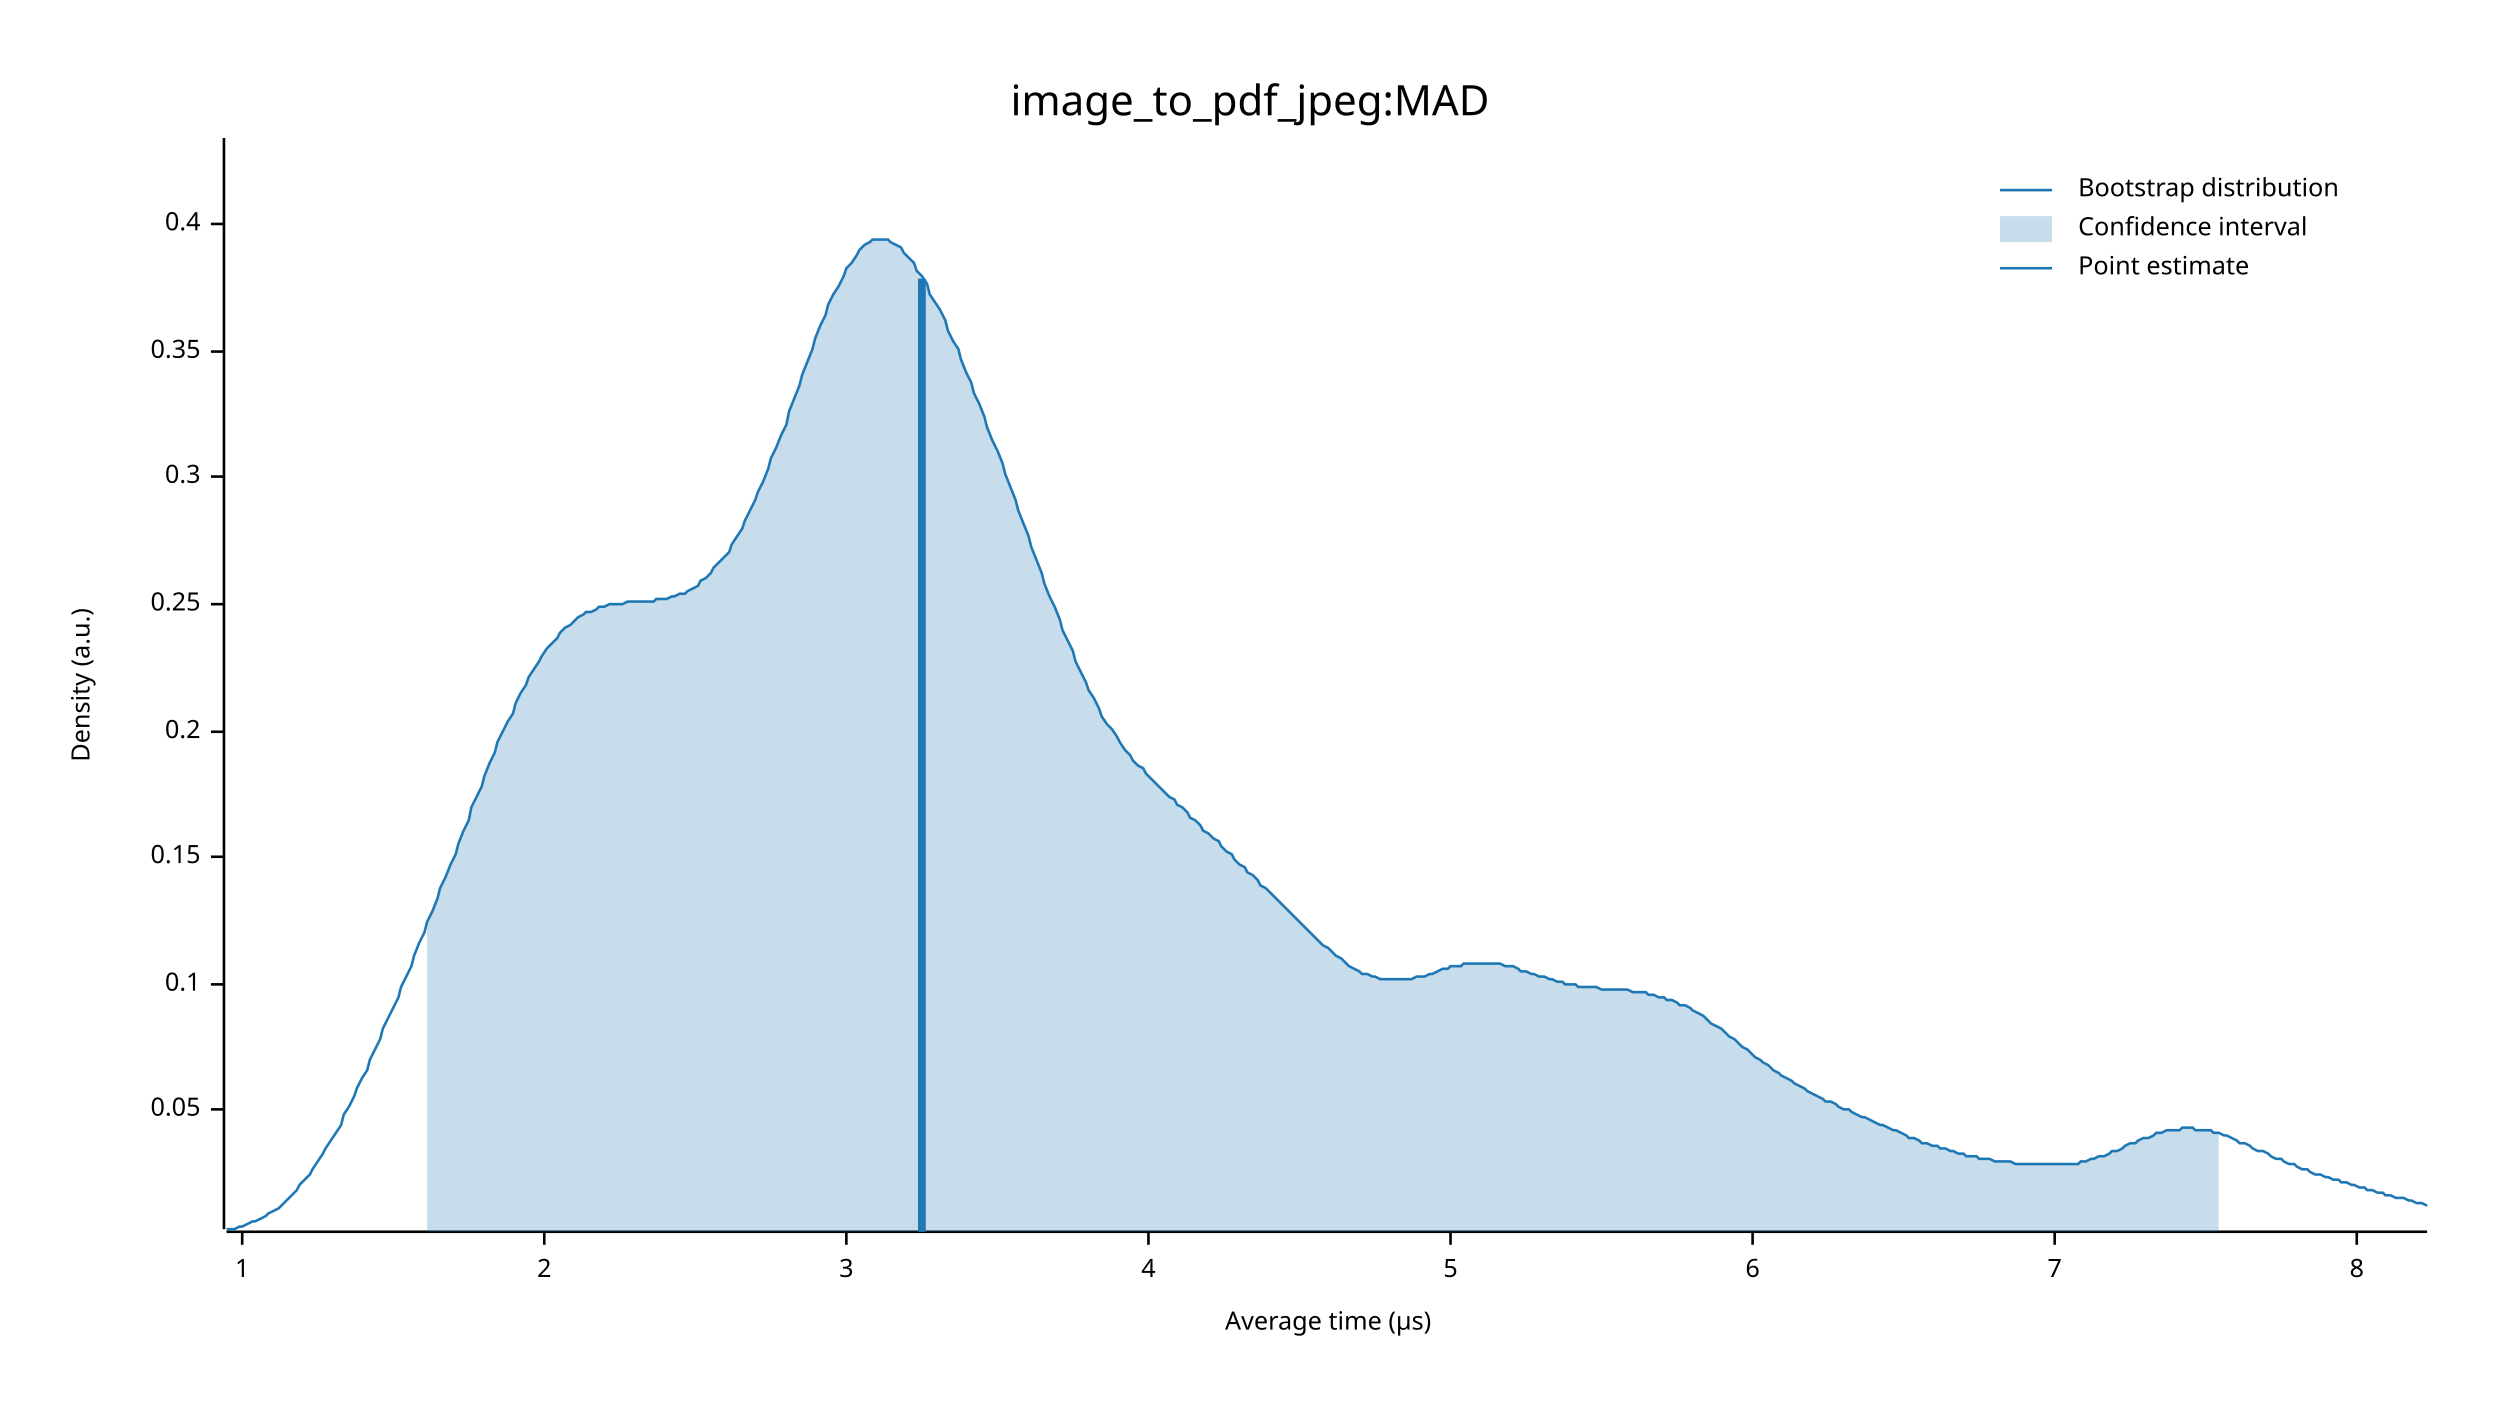
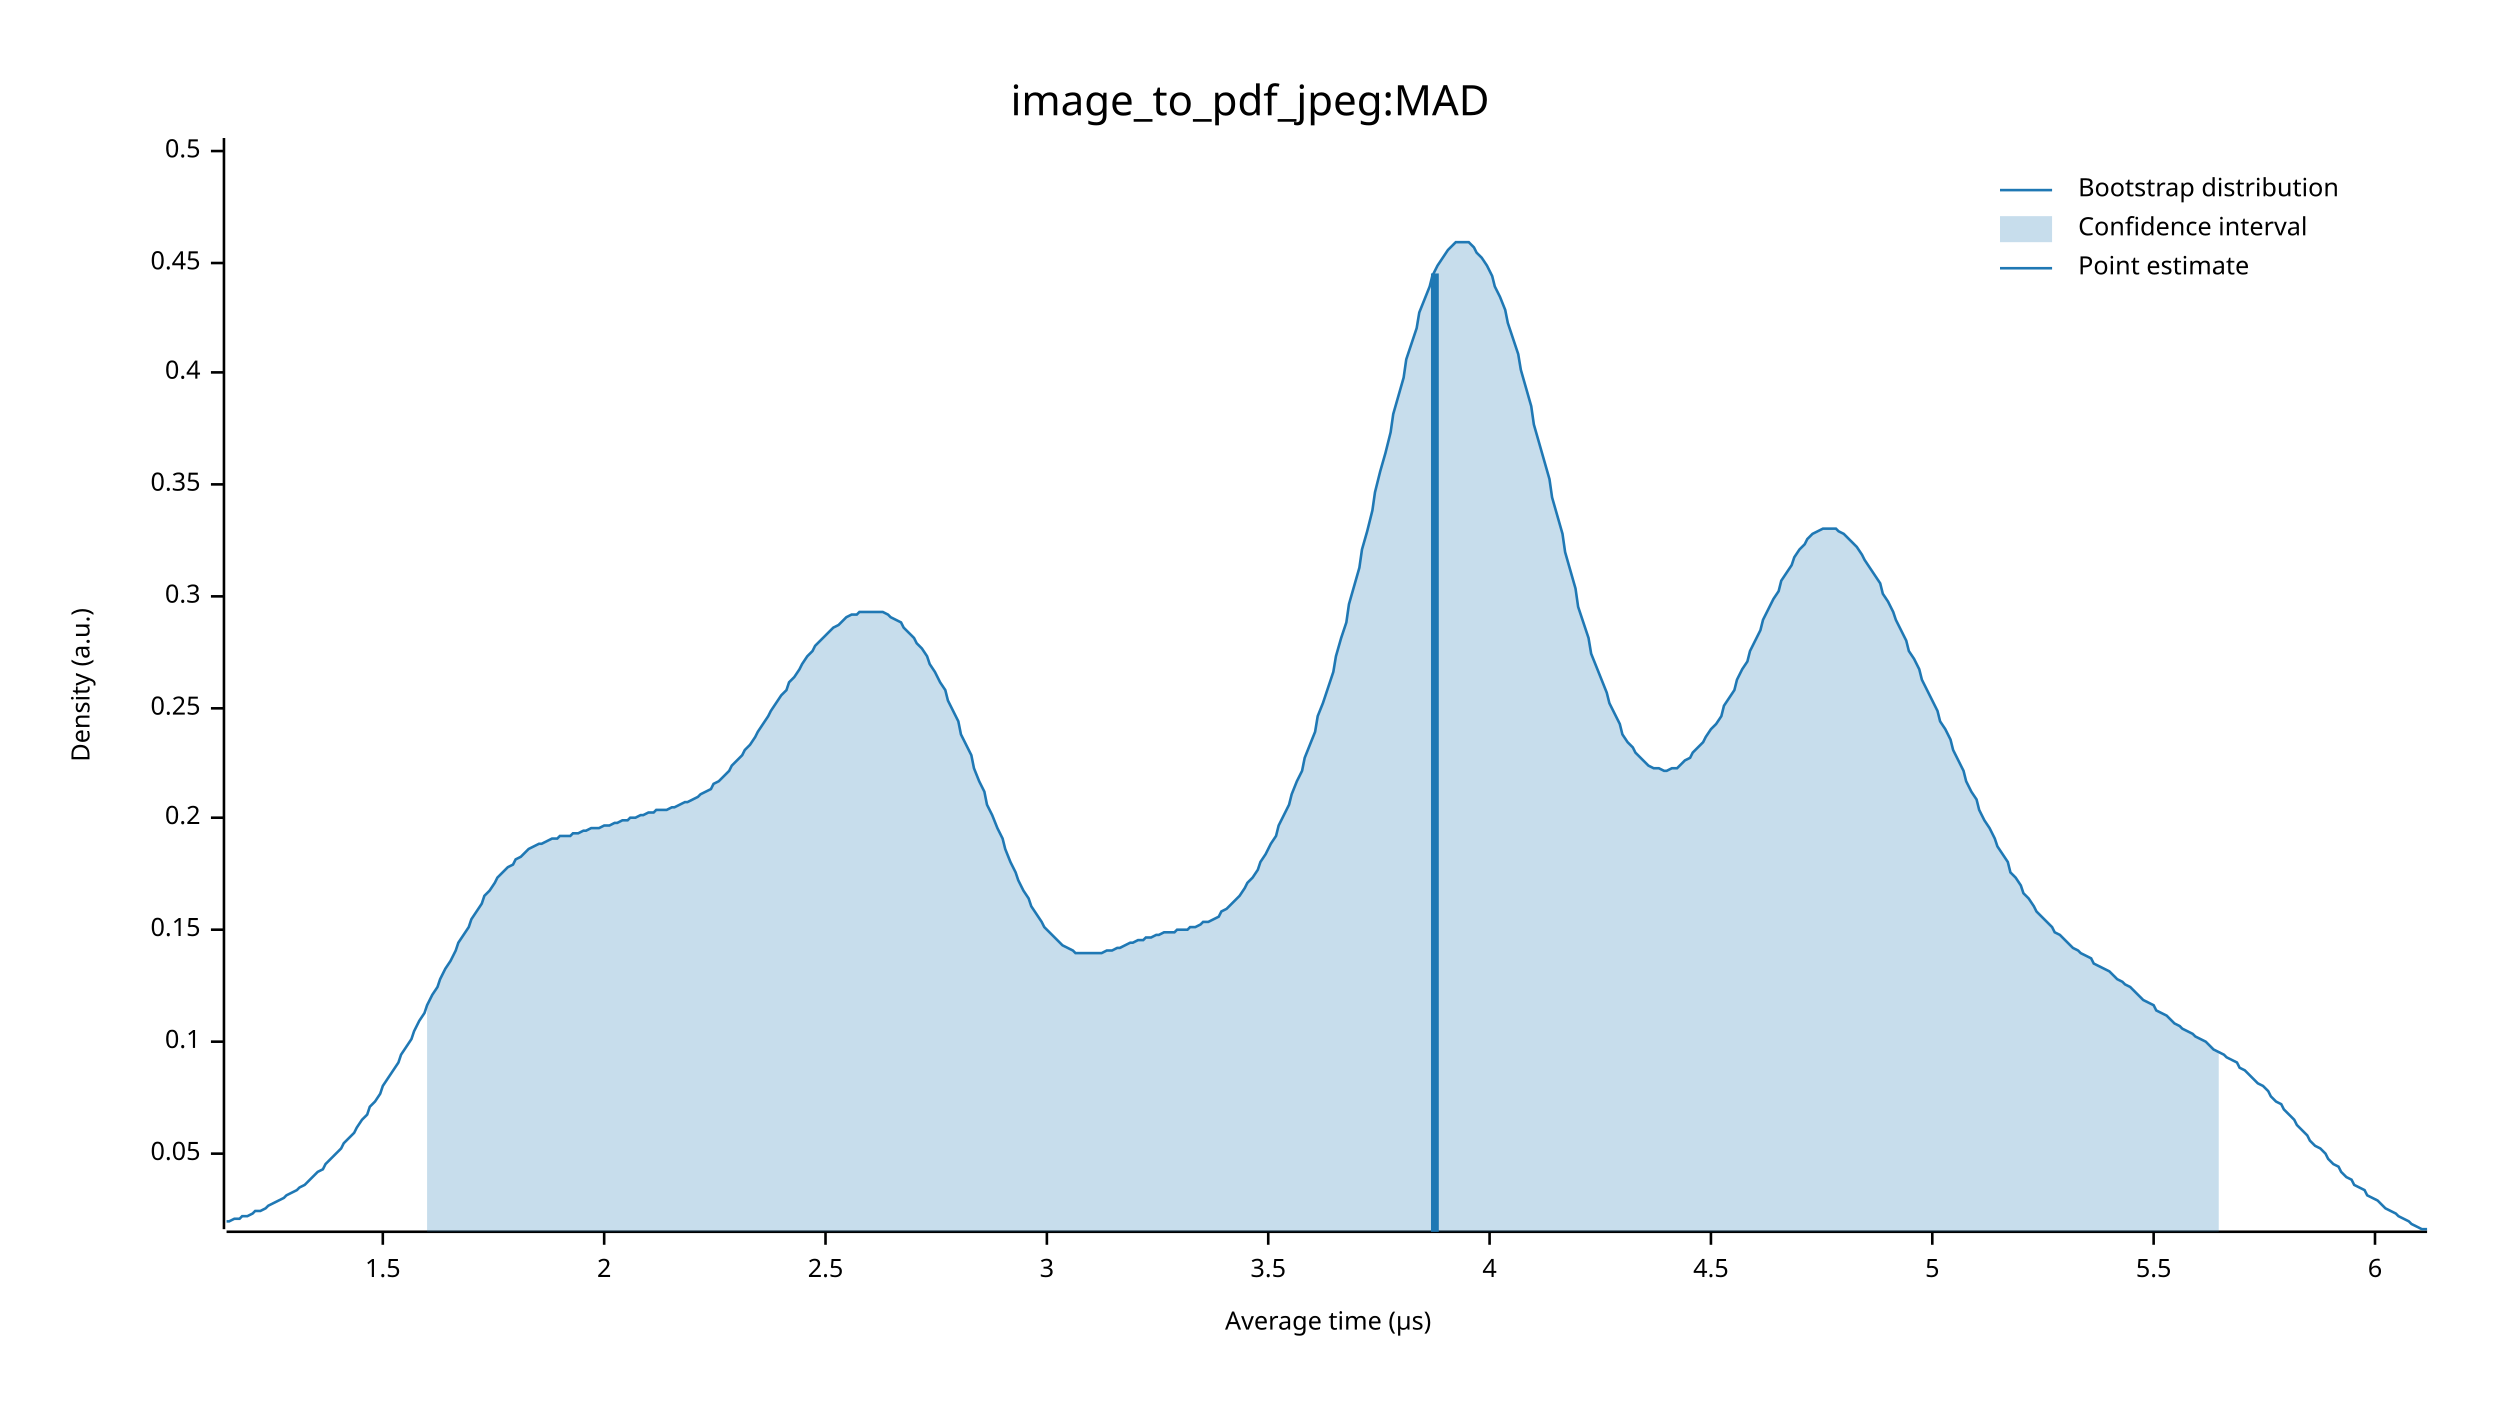
<svg xmlns="http://www.w3.org/2000/svg" width="960" height="540" viewBox="0 0 960 540">
  <text x="480" y="32" dy="0.76em" text-anchor="middle" font-family="sans-serif" font-size="16.129" opacity="1" fill="#000000">
image_to_pdf_jpeg:MAD
</text>
  <text x="27" y="263" dy="0.76em" text-anchor="middle" font-family="sans-serif" font-size="9.677" opacity="1" fill="#000000" transform="rotate(270, 27, 263)">
Density (a.u.)
</text>
  <text x="510" y="513" dy="-0.5ex" text-anchor="middle" font-family="sans-serif" font-size="9.677" opacity="1" fill="#000000">
Average time (µs)
</text>
  <polyline fill="none" opacity="1" stroke="#000000" stroke-width="1" points="86,53 86,472 " />
-   <text x="77" y="426" dy="0.5ex" text-anchor="end" font-family="sans-serif" font-size="9.677" opacity="1" fill="#000000">
+   <text x="77" y="443" dy="0.5ex" text-anchor="end" font-family="sans-serif" font-size="9.677" opacity="1" fill="#000000">
0.05
</text>
-   <polyline fill="none" opacity="1" stroke="#000000" stroke-width="1" points="81,426 86,426 " />
-   <text x="77" y="378" dy="0.5ex" text-anchor="end" font-family="sans-serif" font-size="9.677" opacity="1" fill="#000000">
+   <polyline fill="none" opacity="1" stroke="#000000" stroke-width="1" points="81,443 86,443 " />
+   <text x="77" y="400" dy="0.5ex" text-anchor="end" font-family="sans-serif" font-size="9.677" opacity="1" fill="#000000">
0.1
</text>
-   <polyline fill="none" opacity="1" stroke="#000000" stroke-width="1" points="81,378 86,378 " />
-   <text x="77" y="329" dy="0.5ex" text-anchor="end" font-family="sans-serif" font-size="9.677" opacity="1" fill="#000000">
+   <polyline fill="none" opacity="1" stroke="#000000" stroke-width="1" points="81,400 86,400 " />
+   <text x="77" y="357" dy="0.5ex" text-anchor="end" font-family="sans-serif" font-size="9.677" opacity="1" fill="#000000">
0.15
</text>
-   <polyline fill="none" opacity="1" stroke="#000000" stroke-width="1" points="81,329 86,329 " />
-   <text x="77" y="281" dy="0.5ex" text-anchor="end" font-family="sans-serif" font-size="9.677" opacity="1" fill="#000000">
+   <polyline fill="none" opacity="1" stroke="#000000" stroke-width="1" points="81,357 86,357 " />
+   <text x="77" y="314" dy="0.5ex" text-anchor="end" font-family="sans-serif" font-size="9.677" opacity="1" fill="#000000">
0.2
</text>
-   <polyline fill="none" opacity="1" stroke="#000000" stroke-width="1" points="81,281 86,281 " />
-   <text x="77" y="232" dy="0.5ex" text-anchor="end" font-family="sans-serif" font-size="9.677" opacity="1" fill="#000000">
+   <polyline fill="none" opacity="1" stroke="#000000" stroke-width="1" points="81,314 86,314 " />
+   <text x="77" y="272" dy="0.5ex" text-anchor="end" font-family="sans-serif" font-size="9.677" opacity="1" fill="#000000">
0.25
</text>
-   <polyline fill="none" opacity="1" stroke="#000000" stroke-width="1" points="81,232 86,232 " />
-   <text x="77" y="183" dy="0.5ex" text-anchor="end" font-family="sans-serif" font-size="9.677" opacity="1" fill="#000000">
+   <polyline fill="none" opacity="1" stroke="#000000" stroke-width="1" points="81,272 86,272 " />
+   <text x="77" y="229" dy="0.5ex" text-anchor="end" font-family="sans-serif" font-size="9.677" opacity="1" fill="#000000">
0.3
</text>
-   <polyline fill="none" opacity="1" stroke="#000000" stroke-width="1" points="81,183 86,183 " />
-   <text x="77" y="135" dy="0.5ex" text-anchor="end" font-family="sans-serif" font-size="9.677" opacity="1" fill="#000000">
+   <polyline fill="none" opacity="1" stroke="#000000" stroke-width="1" points="81,229 86,229 " />
+   <text x="77" y="186" dy="0.5ex" text-anchor="end" font-family="sans-serif" font-size="9.677" opacity="1" fill="#000000">
0.35
</text>
-   <polyline fill="none" opacity="1" stroke="#000000" stroke-width="1" points="81,135 86,135 " />
-   <text x="77" y="86" dy="0.5ex" text-anchor="end" font-family="sans-serif" font-size="9.677" opacity="1" fill="#000000">
+   <polyline fill="none" opacity="1" stroke="#000000" stroke-width="1" points="81,186 86,186 " />
+   <text x="77" y="143" dy="0.5ex" text-anchor="end" font-family="sans-serif" font-size="9.677" opacity="1" fill="#000000">
0.4
</text>
-   <polyline fill="none" opacity="1" stroke="#000000" stroke-width="1" points="81,86 86,86 " />
+   <polyline fill="none" opacity="1" stroke="#000000" stroke-width="1" points="81,143 86,143 " />
+   <text x="77" y="101" dy="0.5ex" text-anchor="end" font-family="sans-serif" font-size="9.677" opacity="1" fill="#000000">
+ 0.45
+ </text>
+   <polyline fill="none" opacity="1" stroke="#000000" stroke-width="1" points="81,101 86,101 " />
+   <text x="77" y="58" dy="0.5ex" text-anchor="end" font-family="sans-serif" font-size="9.677" opacity="1" fill="#000000">
+ 0.5
+ </text>
+   <polyline fill="none" opacity="1" stroke="#000000" stroke-width="1" points="81,58 86,58 " />
  <polyline fill="none" opacity="1" stroke="#000000" stroke-width="1" points="87,473 932,473 " />
-   <text x="93" y="483" dy="0.76em" text-anchor="middle" font-family="sans-serif" font-size="9.677" opacity="1" fill="#000000">
- 1
+   <text x="147" y="483" dy="0.76em" text-anchor="middle" font-family="sans-serif" font-size="9.677" opacity="1" fill="#000000">
+ 1.5
</text>
-   <polyline fill="none" opacity="1" stroke="#000000" stroke-width="1" points="93,473 93,478 " />
-   <text x="209" y="483" dy="0.76em" text-anchor="middle" font-family="sans-serif" font-size="9.677" opacity="1" fill="#000000">
+   <polyline fill="none" opacity="1" stroke="#000000" stroke-width="1" points="147,473 147,478 " />
+   <text x="232" y="483" dy="0.76em" text-anchor="middle" font-family="sans-serif" font-size="9.677" opacity="1" fill="#000000">
2
</text>
-   <polyline fill="none" opacity="1" stroke="#000000" stroke-width="1" points="209,473 209,478 " />
-   <text x="325" y="483" dy="0.76em" text-anchor="middle" font-family="sans-serif" font-size="9.677" opacity="1" fill="#000000">
+   <polyline fill="none" opacity="1" stroke="#000000" stroke-width="1" points="232,473 232,478 " />
+   <text x="317" y="483" dy="0.76em" text-anchor="middle" font-family="sans-serif" font-size="9.677" opacity="1" fill="#000000">
+ 2.5
+ </text>
+   <polyline fill="none" opacity="1" stroke="#000000" stroke-width="1" points="317,473 317,478 " />
+   <text x="402" y="483" dy="0.76em" text-anchor="middle" font-family="sans-serif" font-size="9.677" opacity="1" fill="#000000">
3
</text>
-   <polyline fill="none" opacity="1" stroke="#000000" stroke-width="1" points="325,473 325,478 " />
-   <text x="441" y="483" dy="0.76em" text-anchor="middle" font-family="sans-serif" font-size="9.677" opacity="1" fill="#000000">
+   <polyline fill="none" opacity="1" stroke="#000000" stroke-width="1" points="402,473 402,478 " />
+   <text x="487" y="483" dy="0.76em" text-anchor="middle" font-family="sans-serif" font-size="9.677" opacity="1" fill="#000000">
+ 3.5
+ </text>
+   <polyline fill="none" opacity="1" stroke="#000000" stroke-width="1" points="487,473 487,478 " />
+   <text x="572" y="483" dy="0.76em" text-anchor="middle" font-family="sans-serif" font-size="9.677" opacity="1" fill="#000000">
4
</text>
-   <polyline fill="none" opacity="1" stroke="#000000" stroke-width="1" points="441,473 441,478 " />
-   <text x="557" y="483" dy="0.76em" text-anchor="middle" font-family="sans-serif" font-size="9.677" opacity="1" fill="#000000">
+   <polyline fill="none" opacity="1" stroke="#000000" stroke-width="1" points="572,473 572,478 " />
+   <text x="657" y="483" dy="0.76em" text-anchor="middle" font-family="sans-serif" font-size="9.677" opacity="1" fill="#000000">
+ 4.5
+ </text>
+   <polyline fill="none" opacity="1" stroke="#000000" stroke-width="1" points="657,473 657,478 " />
+   <text x="742" y="483" dy="0.76em" text-anchor="middle" font-family="sans-serif" font-size="9.677" opacity="1" fill="#000000">
5
</text>
-   <polyline fill="none" opacity="1" stroke="#000000" stroke-width="1" points="557,473 557,478 " />
-   <text x="673" y="483" dy="0.76em" text-anchor="middle" font-family="sans-serif" font-size="9.677" opacity="1" fill="#000000">
+   <polyline fill="none" opacity="1" stroke="#000000" stroke-width="1" points="742,473 742,478 " />
+   <text x="827" y="483" dy="0.76em" text-anchor="middle" font-family="sans-serif" font-size="9.677" opacity="1" fill="#000000">
+ 5.5
+ </text>
+   <polyline fill="none" opacity="1" stroke="#000000" stroke-width="1" points="827,473 827,478 " />
+   <text x="912" y="483" dy="0.76em" text-anchor="middle" font-family="sans-serif" font-size="9.677" opacity="1" fill="#000000">
6
</text>
-   <polyline fill="none" opacity="1" stroke="#000000" stroke-width="1" points="673,473 673,478 " />
-   <text x="789" y="483" dy="0.76em" text-anchor="middle" font-family="sans-serif" font-size="9.677" opacity="1" fill="#000000">
- 7
- </text>
-   <polyline fill="none" opacity="1" stroke="#000000" stroke-width="1" points="789,473 789,478 " />
-   <text x="905" y="483" dy="0.76em" text-anchor="middle" font-family="sans-serif" font-size="9.677" opacity="1" fill="#000000">
- 8
- </text>
-   <polyline fill="none" opacity="1" stroke="#000000" stroke-width="1" points="905,473 905,478 " />
-   <polyline fill="none" opacity="1" stroke="#1F78B4" stroke-width="1" points="87,472 88,472 90,472 92,471 93,471 95,470 97,469 98,469 100,468 102,467 103,466 105,465 107,464 109,462 110,461 112,459 114,457 115,455 117,453 119,451 120,449 122,446 124,443 125,441 127,438 129,435 131,432 132,428 134,425 136,421 137,418 139,414 141,411 142,407 144,403 146,399 147,395 149,391 151,387 153,383 154,379 156,375 158,371 159,367 161,362 163,358 164,354 166,350 168,345 169,341 171,337 173,332 175,328 176,324 178,319 180,315 181,310 183,306 185,302 186,298 188,293 190,289 191,285 193,281 195,277 197,274 198,270 200,266 202,263 203,260 205,257 207,254 208,252 210,249 212,247 214,245 215,243 217,241 219,240 220,239 222,237 224,236 225,235 227,235 229,234 230,233 232,233 234,232 236,232 237,232 239,232 241,231 242,231 244,231 246,231 247,231 249,231 251,231 252,230 254,230 256,230 258,229 259,229 261,228 263,228 264,227 266,226 268,225 269,223 271,222 273,220 274,218 276,216 278,214 280,212 281,209 283,206 285,203 286,200 288,196 290,192 291,189 293,185 295,180 296,176 298,172 300,167 302,163 303,158 305,153 307,148 308,144 310,139 312,134 313,130 315,125 317,121 318,117 320,113 322,110 324,106 325,103 327,101 329,98 330,96 332,94 334,93 335,92 337,92 339,92 341,92 342,93 344,94 346,95 347,97 349,99 351,101 352,104 354,106 356,109 357,113 359,116 361,119 363,123 364,127 366,131 368,134 369,138 371,143 373,147 374,151 376,155 378,160 379,164 381,169 383,173 385,178 386,182 388,187 390,192 391,196 393,201 395,206 396,210 398,215 400,220 401,224 403,229 405,233 407,238 408,242 410,246 412,250 413,254 415,258 417,262 418,265 420,268 422,272 423,275 425,278 427,280 429,283 430,285 432,288 434,290 435,292 437,294 439,295 440,297 442,299 444,301 445,302 447,304 449,306 451,307 452,309 454,310 456,312 457,314 459,315 461,317 462,319 464,320 466,322 468,323 469,325 471,327 473,328 474,330 476,332 478,333 479,335 481,336 483,338 484,340 486,341 488,343 490,345 491,346 493,348 495,350 496,351 498,353 500,355 501,356 503,358 505,360 506,361 508,363 510,364 512,366 513,367 515,368 517,370 518,371 520,372 522,373 523,374 525,374 527,375 528,375 530,376 532,376 534,376 535,376 537,376 539,376 540,376 542,376 544,375 545,375 547,375 549,374 550,374 552,373 554,372 556,372 557,371 559,371 561,371 562,370 564,370 566,370 567,370 569,370 571,370 573,370 574,370 576,370 578,371 579,371 581,371 583,372 584,373 586,373 588,374 589,374 591,375 593,375 595,376 596,376 598,377 600,377 601,378 603,378 605,378 606,379 608,379 610,379 611,379 613,379 615,380 617,380 618,380 620,380 622,380 623,380 625,380 627,381 628,381 630,381 632,381 633,382 635,382 637,383 639,383 640,384 642,384 644,385 645,386 647,386 649,387 650,388 652,389 654,390 655,391 657,393 659,394 661,395 662,396 664,398 666,399 667,400 669,402 671,403 672,404 674,406 676,407 677,408 679,409 681,411 683,412 684,413 686,414 688,415 689,416 691,417 693,418 694,419 696,420 698,421 700,422 701,423 703,423 705,424 706,425 708,426 710,426 711,427 713,428 715,429 716,429 718,430 720,431 722,432 723,432 725,433 727,434 728,434 730,435 732,436 733,437 735,437 737,438 738,439 740,439 742,440 744,440 745,441 747,441 749,442 750,442 752,443 754,443 755,444 757,444 759,444 760,445 762,445 764,445 766,446 767,446 769,446 771,446 772,446 774,447 776,447 777,447 779,447 781,447 782,447 784,447 786,447 788,447 789,447 791,447 793,447 794,447 796,447 798,447 799,446 801,446 803,445 804,445 806,444 808,444 810,443 811,442 813,442 815,441 816,440 818,439 820,439 821,438 823,437 825,437 827,436 828,435 830,435 832,434 833,434 835,434 837,434 838,433 840,433 842,433 843,434 845,434 847,434 849,434 850,435 852,435 854,436 855,436 857,437 859,438 860,439 862,439 864,440 865,441 867,442 869,442 871,443 872,444 874,445 876,445 877,446 879,447 881,447 882,448 884,449 886,449 887,450 889,451 891,451 893,452 894,452 896,453 898,453 899,454 901,454 903,455 904,455 906,456 908,456 909,457 911,457 913,458 915,458 916,459 918,459 920,460 921,460 923,460 925,461 926,461 928,462 930,462 932,463 " />
-   <polygon opacity="0.25" fill="#1F78B4" points="164,354 166,350 168,345 169,341 171,337 173,332 175,328 176,324 178,319 180,315 181,310 183,306 185,302 186,298 188,293 190,289 191,285 193,281 195,277 197,274 198,270 200,266 202,263 203,260 205,257 207,254 208,252 210,249 212,247 214,245 215,243 217,241 219,240 220,239 222,237 224,236 225,235 227,235 229,234 230,233 232,233 234,232 236,232 237,232 239,232 241,231 242,231 244,231 246,231 247,231 249,231 251,231 252,230 254,230 256,230 258,229 259,229 261,228 263,228 264,227 266,226 268,225 269,223 271,222 273,220 274,218 276,216 278,214 280,212 281,209 283,206 285,203 286,200 288,196 290,192 291,189 293,185 295,180 296,176 298,172 300,167 302,163 303,158 305,153 307,148 308,144 310,139 312,134 313,130 315,125 317,121 318,117 320,113 322,110 324,106 325,103 327,101 329,98 330,96 332,94 334,93 335,92 337,92 339,92 341,92 342,93 344,94 346,95 347,97 349,99 351,101 352,104 354,106 356,109 357,113 359,116 361,119 363,123 364,127 366,131 368,134 369,138 371,143 373,147 374,151 376,155 378,160 379,164 381,169 383,173 385,178 386,182 388,187 390,192 391,196 393,201 395,206 396,210 398,215 400,220 401,224 403,229 405,233 407,238 408,242 410,246 412,250 413,254 415,258 417,262 418,265 420,268 422,272 423,275 425,278 427,280 429,283 430,285 432,288 434,290 435,292 437,294 439,295 440,297 442,299 444,301 445,302 447,304 449,306 451,307 452,309 454,310 456,312 457,314 459,315 461,317 462,319 464,320 466,322 468,323 469,325 471,327 473,328 474,330 476,332 478,333 479,335 481,336 483,338 484,340 486,341 488,343 490,345 491,346 493,348 495,350 496,351 498,353 500,355 501,356 503,358 505,360 506,361 508,363 510,364 512,366 513,367 515,368 517,370 518,371 520,372 522,373 523,374 525,374 527,375 528,375 530,376 532,376 534,376 535,376 537,376 539,376 540,376 542,376 544,375 545,375 547,375 549,374 550,374 552,373 554,372 556,372 557,371 559,371 561,371 562,370 564,370 566,370 567,370 569,370 571,370 573,370 574,370 576,370 578,371 579,371 581,371 583,372 584,373 586,373 588,374 589,374 591,375 593,375 595,376 596,376 598,377 600,377 601,378 603,378 605,378 606,379 608,379 610,379 611,379 613,379 615,380 617,380 618,380 620,380 622,380 623,380 625,380 627,381 628,381 630,381 632,381 633,382 635,382 637,383 639,383 640,384 642,384 644,385 645,386 647,386 649,387 650,388 652,389 654,390 655,391 657,393 659,394 661,395 662,396 664,398 666,399 667,400 669,402 671,403 672,404 674,406 676,407 677,408 679,409 681,411 683,412 684,413 686,414 688,415 689,416 691,417 693,418 694,419 696,420 698,421 700,422 701,423 703,423 705,424 706,425 708,426 710,426 711,427 713,428 715,429 716,429 718,430 720,431 722,432 723,432 725,433 727,434 728,434 730,435 732,436 733,437 735,437 737,438 738,439 740,439 742,440 744,440 745,441 747,441 749,442 750,442 752,443 754,443 755,444 757,444 759,444 760,445 762,445 764,445 766,446 767,446 769,446 771,446 772,446 774,447 776,447 777,447 779,447 781,447 782,447 784,447 786,447 788,447 789,447 791,447 793,447 794,447 796,447 798,447 799,446 801,446 803,445 804,445 806,444 808,444 810,443 811,442 813,442 815,441 816,440 818,439 820,439 821,438 823,437 825,437 827,436 828,435 830,435 832,434 833,434 835,434 837,434 838,433 840,433 842,433 843,434 845,434 847,434 849,434 850,435 852,435 852,473 164,473 " />
-   <polyline fill="none" opacity="1" stroke="#1F78B4" stroke-width="3" points="354,473 354,107 " />
+   <polyline fill="none" opacity="1" stroke="#000000" stroke-width="1" points="912,473 912,478 " />
+   <polyline fill="none" opacity="1" stroke="#1F78B4" stroke-width="1" points="87,469 88,469 90,468 92,468 93,467 95,467 97,466 98,465 100,465 102,464 103,463 105,462 107,461 109,460 110,459 112,458 114,457 115,456 117,455 119,453 120,452 122,450 124,449 125,447 127,445 129,443 131,441 132,439 134,437 136,435 137,433 139,430 141,428 142,425 144,423 146,420 147,417 149,414 151,411 153,408 154,405 156,402 158,399 159,396 161,392 163,389 164,386 166,382 168,379 169,376 171,372 173,369 175,365 176,362 178,359 180,356 181,353 183,350 185,347 186,344 188,342 190,339 191,337 193,335 195,333 197,332 198,330 200,329 202,327 203,326 205,325 207,324 208,324 210,323 212,322 214,322 215,321 217,321 219,321 220,320 222,320 224,319 225,319 227,318 229,318 230,318 232,317 234,317 236,316 237,316 239,315 241,315 242,314 244,314 246,313 247,313 249,312 251,312 252,311 254,311 256,311 258,310 259,310 261,309 263,308 264,308 266,307 268,306 269,305 271,304 273,303 274,301 276,300 278,298 280,296 281,294 283,292 285,290 286,288 288,286 290,283 291,281 293,278 295,275 296,273 298,270 300,267 302,265 303,262 305,260 307,257 308,255 310,252 312,250 313,248 315,246 317,244 318,243 320,241 322,240 324,238 325,237 327,236 329,236 330,235 332,235 334,235 335,235 337,235 339,235 341,236 342,237 344,238 346,239 347,241 349,243 351,245 352,247 354,249 356,252 357,255 359,258 361,262 363,265 364,269 366,273 368,277 369,282 371,286 373,290 374,295 376,300 378,304 379,309 381,313 383,318 385,322 386,326 388,331 390,335 391,338 393,342 395,345 396,348 398,351 400,354 401,356 403,358 405,360 407,362 408,363 410,364 412,365 413,366 415,366 417,366 418,366 420,366 422,366 423,366 425,365 427,365 429,364 430,364 432,363 434,362 435,362 437,361 439,361 440,360 442,360 444,359 445,359 447,358 449,358 451,358 452,357 454,357 456,357 457,356 459,356 461,355 462,354 464,354 466,353 468,352 469,350 471,349 473,347 474,346 476,344 478,341 479,339 481,337 483,334 484,331 486,328 488,324 490,321 491,317 493,313 495,309 496,305 498,300 500,296 501,291 503,286 505,281 506,275 508,270 510,264 512,258 513,252 515,245 517,239 518,232 520,225 522,218 523,211 525,204 527,196 528,189 530,181 532,174 534,166 535,159 537,152 539,145 540,138 542,132 544,126 545,120 547,115 549,110 550,106 552,102 554,99 556,96 557,95 559,93 561,93 562,93 564,93 566,95 567,97 569,99 571,102 573,106 574,110 576,114 578,119 579,124 581,130 583,136 584,142 586,149 588,156 589,163 591,170 593,177 595,184 596,191 598,198 600,205 601,212 603,219 605,226 606,233 608,239 610,245 611,251 613,256 615,261 617,266 618,270 620,274 622,278 623,282 625,285 627,287 628,289 630,291 632,293 633,294 635,295 637,295 639,296 640,296 642,295 644,295 645,294 647,292 649,291 650,289 652,287 654,285 655,283 657,280 659,278 661,275 662,271 664,268 666,265 667,261 669,257 671,254 672,250 674,246 676,242 677,238 679,234 681,230 683,227 684,223 686,220 688,217 689,214 691,211 693,209 694,207 696,205 698,204 700,203 701,203 703,203 705,203 706,204 708,205 710,207 711,208 713,210 715,213 716,215 718,218 720,221 722,224 723,228 725,231 727,235 728,238 730,242 732,246 733,250 735,253 737,257 738,261 740,265 742,269 744,273 745,277 747,280 749,284 750,288 752,292 754,296 755,300 757,304 759,307 760,311 762,315 764,318 766,322 767,325 769,328 771,331 772,335 774,337 776,340 777,343 779,345 781,348 782,350 784,352 786,354 788,356 789,358 791,359 793,361 794,362 796,364 798,365 799,366 801,367 803,368 804,370 806,371 808,372 810,373 811,374 813,376 815,377 816,378 818,379 820,381 821,382 823,384 825,385 827,386 828,388 830,389 832,390 833,391 835,393 837,394 838,395 840,396 842,397 843,398 845,399 847,400 849,402 850,403 852,404 854,405 855,406 857,407 859,408 860,410 862,411 864,413 865,414 867,416 869,417 871,419 872,421 874,423 876,424 877,426 879,428 881,430 882,432 884,434 886,436 887,438 889,440 891,441 893,443 894,445 896,447 898,448 899,450 901,452 903,453 904,455 906,456 908,457 909,459 911,460 913,461 915,463 916,464 918,465 920,466 921,467 923,468 925,469 926,470 928,471 930,472 932,472 " />
+   <polygon opacity="0.25" fill="#1F78B4" points="164,386 166,382 168,379 169,376 171,372 173,369 175,365 176,362 178,359 180,356 181,353 183,350 185,347 186,344 188,342 190,339 191,337 193,335 195,333 197,332 198,330 200,329 202,327 203,326 205,325 207,324 208,324 210,323 212,322 214,322 215,321 217,321 219,321 220,320 222,320 224,319 225,319 227,318 229,318 230,318 232,317 234,317 236,316 237,316 239,315 241,315 242,314 244,314 246,313 247,313 249,312 251,312 252,311 254,311 256,311 258,310 259,310 261,309 263,308 264,308 266,307 268,306 269,305 271,304 273,303 274,301 276,300 278,298 280,296 281,294 283,292 285,290 286,288 288,286 290,283 291,281 293,278 295,275 296,273 298,270 300,267 302,265 303,262 305,260 307,257 308,255 310,252 312,250 313,248 315,246 317,244 318,243 320,241 322,240 324,238 325,237 327,236 329,236 330,235 332,235 334,235 335,235 337,235 339,235 341,236 342,237 344,238 346,239 347,241 349,243 351,245 352,247 354,249 356,252 357,255 359,258 361,262 363,265 364,269 366,273 368,277 369,282 371,286 373,290 374,295 376,300 378,304 379,309 381,313 383,318 385,322 386,326 388,331 390,335 391,338 393,342 395,345 396,348 398,351 400,354 401,356 403,358 405,360 407,362 408,363 410,364 412,365 413,366 415,366 417,366 418,366 420,366 422,366 423,366 425,365 427,365 429,364 430,364 432,363 434,362 435,362 437,361 439,361 440,360 442,360 444,359 445,359 447,358 449,358 451,358 452,357 454,357 456,357 457,356 459,356 461,355 462,354 464,354 466,353 468,352 469,350 471,349 473,347 474,346 476,344 478,341 479,339 481,337 483,334 484,331 486,328 488,324 490,321 491,317 493,313 495,309 496,305 498,300 500,296 501,291 503,286 505,281 506,275 508,270 510,264 512,258 513,252 515,245 517,239 518,232 520,225 522,218 523,211 525,204 527,196 528,189 530,181 532,174 534,166 535,159 537,152 539,145 540,138 542,132 544,126 545,120 547,115 549,110 550,106 552,102 554,99 556,96 557,95 559,93 561,93 562,93 564,93 566,95 567,97 569,99 571,102 573,106 574,110 576,114 578,119 579,124 581,130 583,136 584,142 586,149 588,156 589,163 591,170 593,177 595,184 596,191 598,198 600,205 601,212 603,219 605,226 606,233 608,239 610,245 611,251 613,256 615,261 617,266 618,270 620,274 622,278 623,282 625,285 627,287 628,289 630,291 632,293 633,294 635,295 637,295 639,296 640,296 642,295 644,295 645,294 647,292 649,291 650,289 652,287 654,285 655,283 657,280 659,278 661,275 662,271 664,268 666,265 667,261 669,257 671,254 672,250 674,246 676,242 677,238 679,234 681,230 683,227 684,223 686,220 688,217 689,214 691,211 693,209 694,207 696,205 698,204 700,203 701,203 703,203 705,203 706,204 708,205 710,207 711,208 713,210 715,213 716,215 718,218 720,221 722,224 723,228 725,231 727,235 728,238 730,242 732,246 733,250 735,253 737,257 738,261 740,265 742,269 744,273 745,277 747,280 749,284 750,288 752,292 754,296 755,300 757,304 759,307 760,311 762,315 764,318 766,322 767,325 769,328 771,331 772,335 774,337 776,340 777,343 779,345 781,348 782,350 784,352 786,354 788,356 789,358 791,359 793,361 794,362 796,364 798,365 799,366 801,367 803,368 804,370 806,371 808,372 810,373 811,374 813,376 815,377 816,378 818,379 820,381 821,382 823,384 825,385 827,386 828,388 830,389 832,390 833,391 835,393 837,394 838,395 840,396 842,397 843,398 845,399 847,400 849,402 850,403 852,404 852,473 164,473 " />
+   <polyline fill="none" opacity="1" stroke="#1F78B4" stroke-width="3" points="551,473 551,105 " />
  <text x="798" y="68" dy="0.76em" text-anchor="start" font-family="sans-serif" font-size="9.677" opacity="1" fill="#000000">
Bootstrap distribution
</text>
  <text x="798" y="83" dy="0.76em" text-anchor="start" font-family="sans-serif" font-size="9.677" opacity="1" fill="#000000">
Confidence interval
</text>
  <text x="798" y="98" dy="0.76em" text-anchor="start" font-family="sans-serif" font-size="9.677" opacity="1" fill="#000000">
Point estimate
</text>
  <polyline fill="none" opacity="1" stroke="#1F78B4" stroke-width="1" points="768,73 788,73 " />
  <rect x="768" y="83" width="20" height="10" opacity="0.25" fill="#1F78B4" stroke="none" />
  <polyline fill="none" opacity="1" stroke="#1F78B4" stroke-width="1" points="768,103 788,103 " />
</svg>
